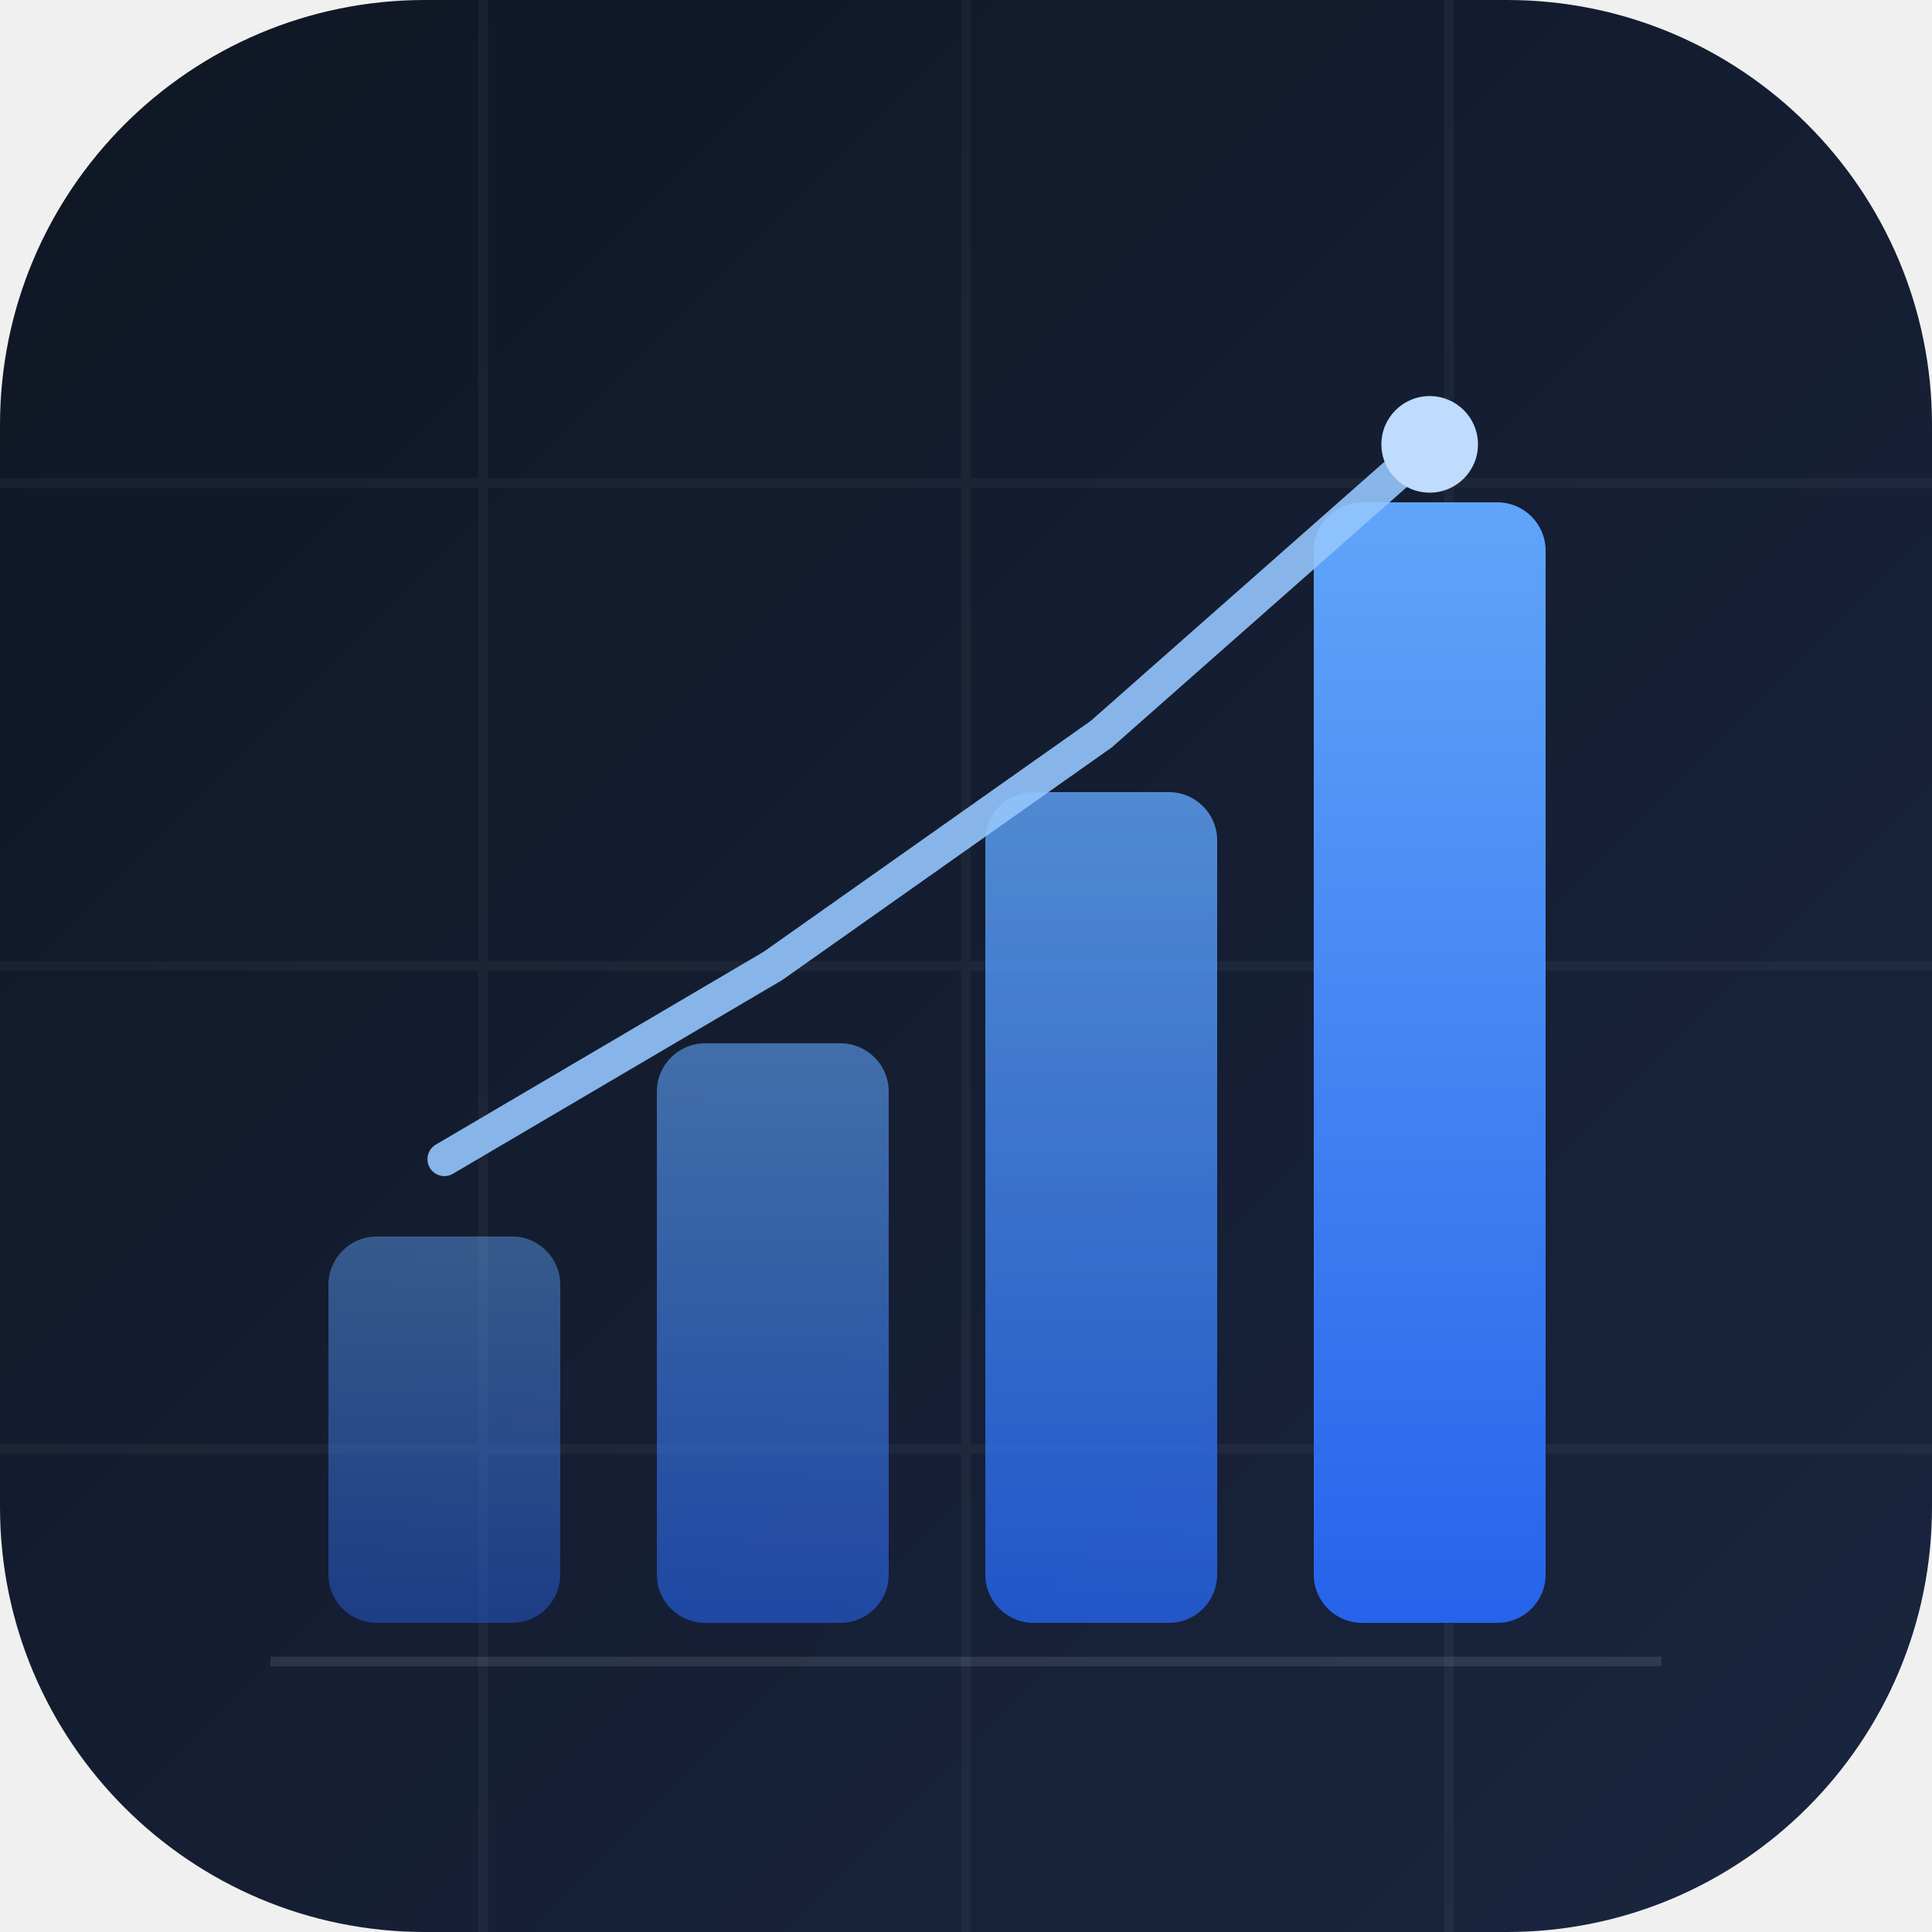
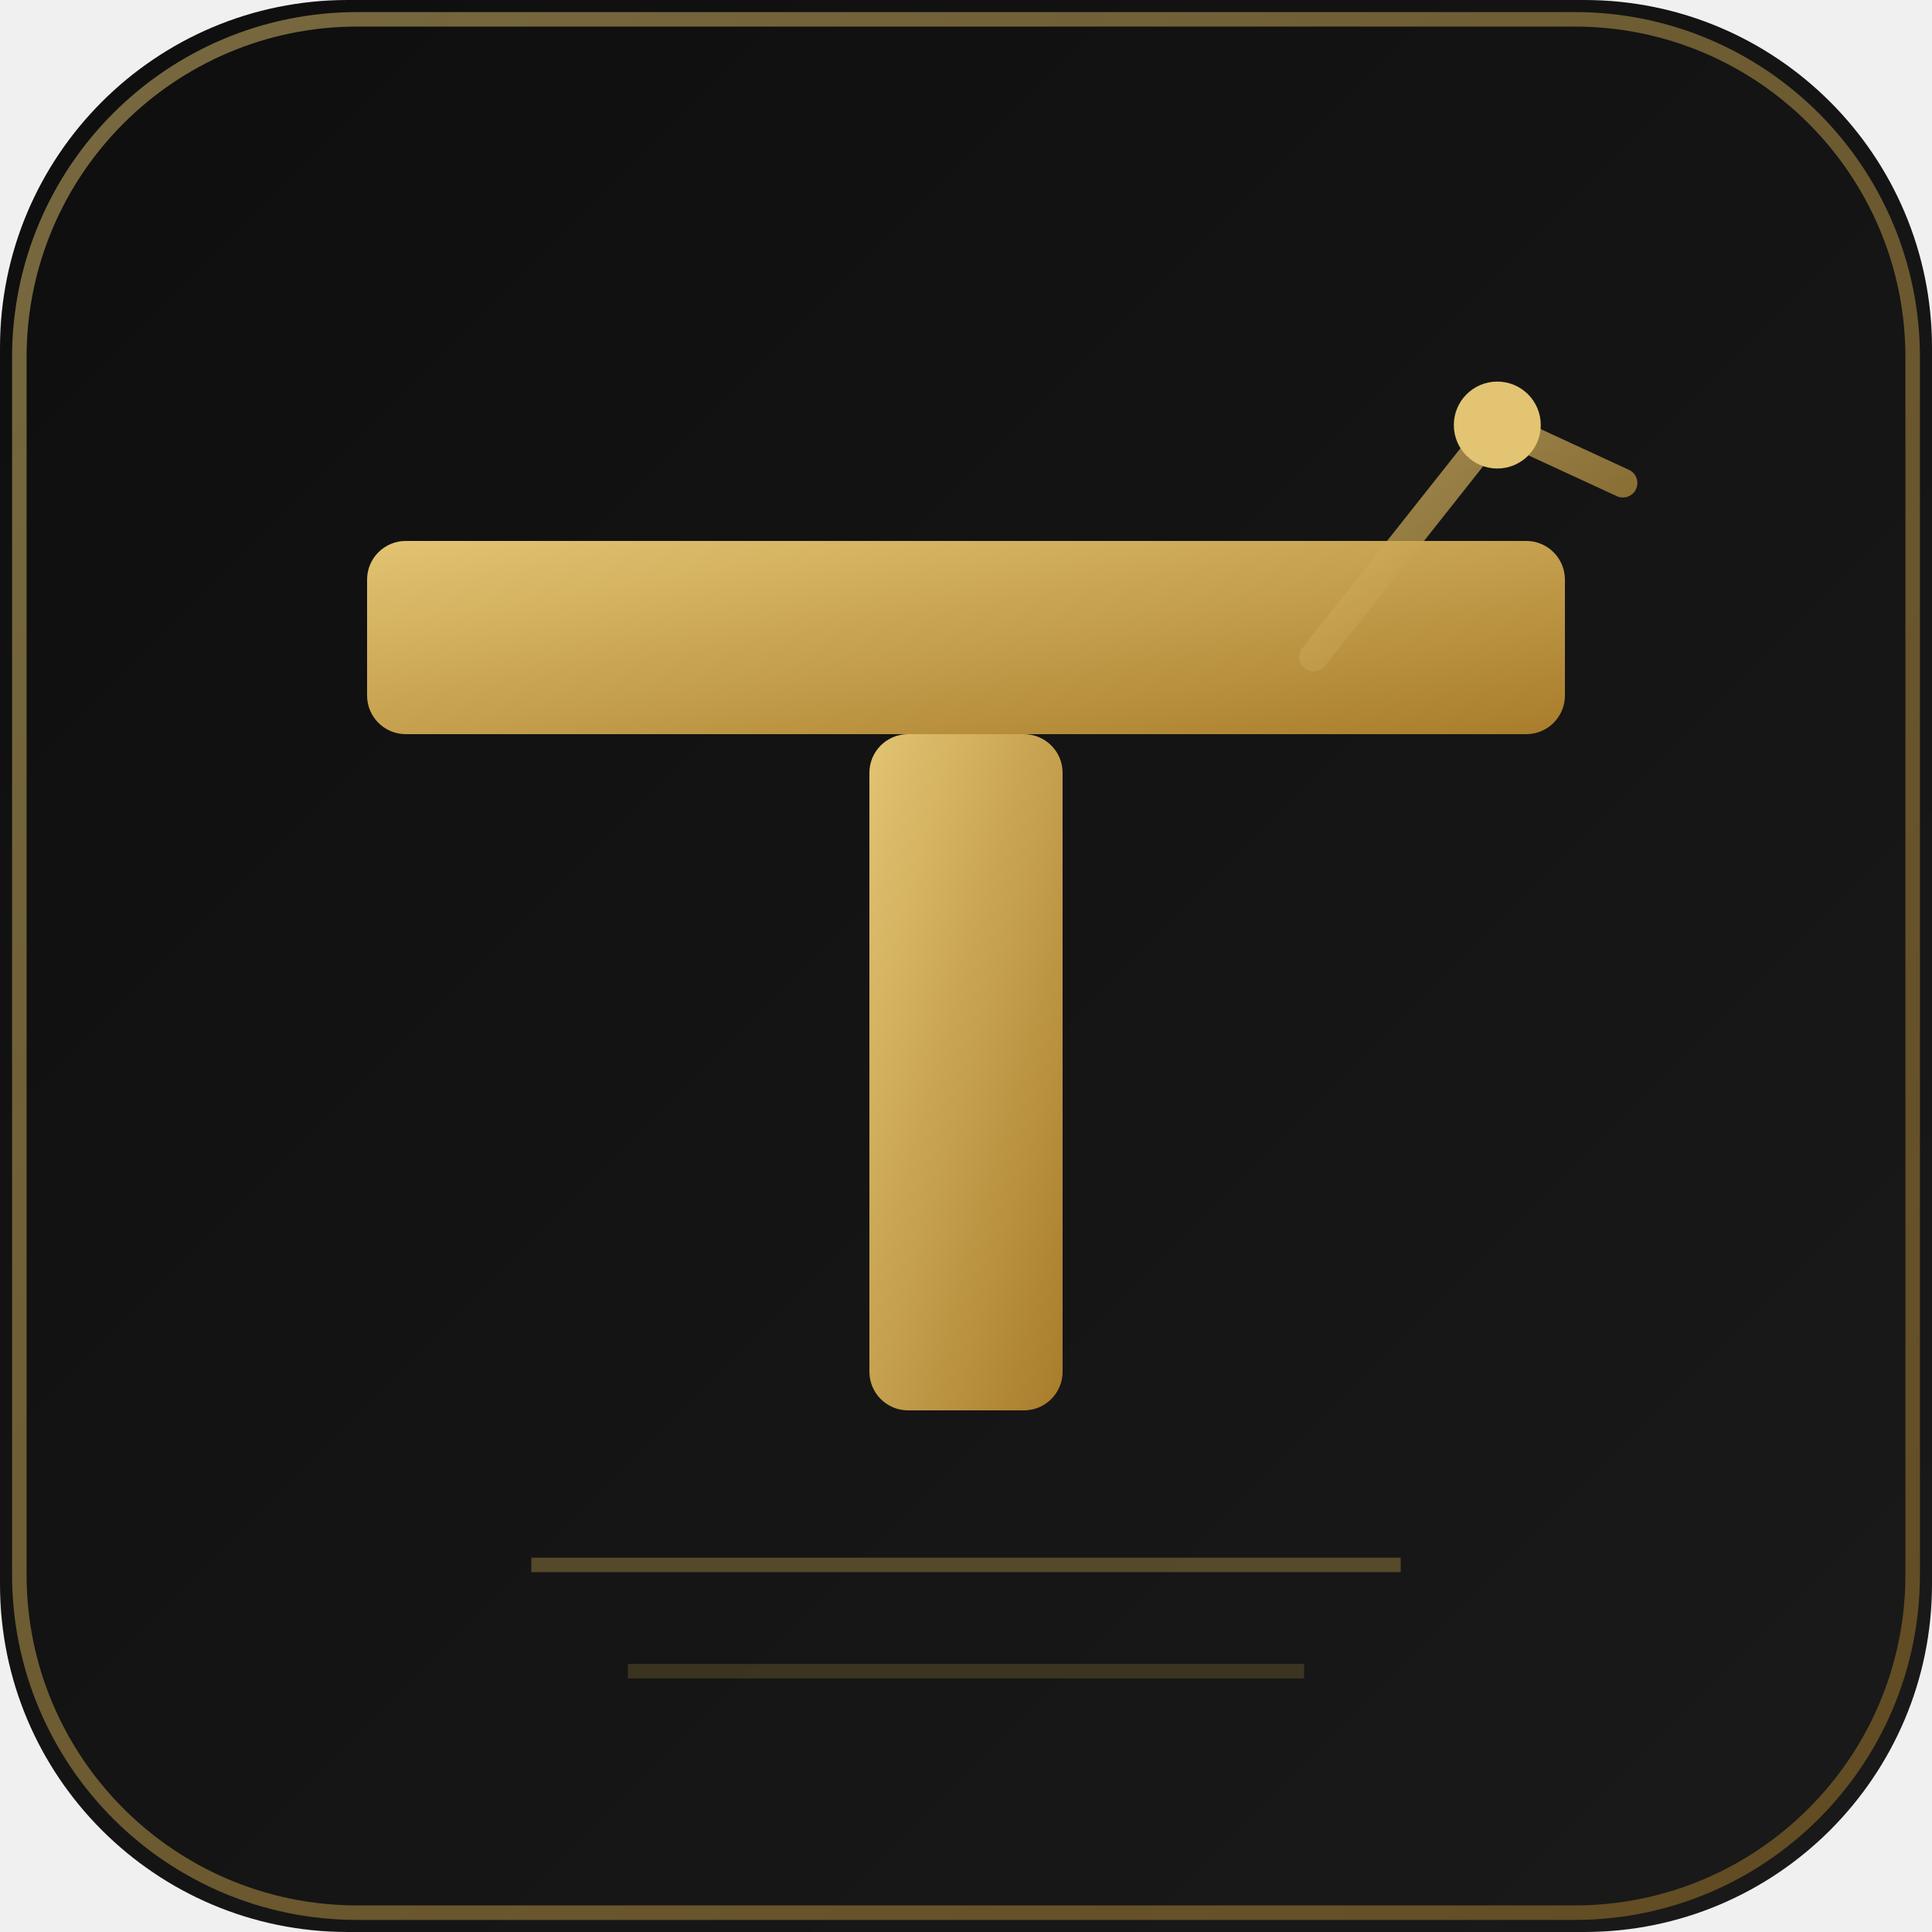
<svg xmlns="http://www.w3.org/2000/svg" viewBox="0 0 200 200">
  <defs>
-     <linearGradient id="bgG" x1="0" y1="0" x2="1" y2="1">
-       <stop offset="0%" stop-color="#0F1623" />
-       <stop offset="100%" stop-color="#1A2540" />
+     <linearGradient id="gold" x1="0" y1="0" x2="1" y2="1">
+       <stop offset="0%" stop-color="#E2C472" />
+       <stop offset="100%" stop-color="#A87C2A" />
    </linearGradient>
-     <linearGradient id="barG" x1="0" y1="1" x2="0" y2="0">
-       <stop offset="0%" stop-color="#2563EB" />
-       <stop offset="100%" stop-color="#60A5FA" />
+     <linearGradient id="bg" x1="0" y1="0" x2="1" y2="1">
+       <stop offset="0%" stop-color="#0E0E0E" />
+       <stop offset="100%" stop-color="#1A1A1A" />
    </linearGradient>
-     <clipPath id="roundClip">
-       <rect width="200" height="200" rx="44" ry="44" />
-     </clipPath>
  </defs>
-   <rect width="200" height="200" rx="44" ry="44" fill="url(#bgG)" />
-   <g clip-path="url(#roundClip)" opacity="0.04">
-     <line x1="0" y1="50" x2="200" y2="50" stroke="white" stroke-width="1" />
-     <line x1="0" y1="100" x2="200" y2="100" stroke="white" stroke-width="1" />
-     <line x1="0" y1="150" x2="200" y2="150" stroke="white" stroke-width="1" />
-     <line x1="50" y1="0" x2="50" y2="200" stroke="white" stroke-width="1" />
-     <line x1="100" y1="0" x2="100" y2="200" stroke="white" stroke-width="1" />
-     <line x1="150" y1="0" x2="150" y2="200" stroke="white" stroke-width="1" />
-   </g>
-   <g clip-path="url(#roundClip)">
-     <rect x="34" y="128" width="24" height="40" rx="5" fill="url(#barG)" opacity="0.45" />
-     <rect x="68" y="108" width="24" height="60" rx="5" fill="url(#barG)" opacity="0.60" />
-     <rect x="102" y="82" width="24" height="86" rx="5" fill="url(#barG)" opacity="0.80" />
-     <rect x="136" y="52" width="24" height="116" rx="5" fill="url(#barG)" />
-   </g>
-   <polyline points="46,120 80,100 114,76 148,46" fill="none" stroke="#93C5FD" stroke-width="3.5" stroke-linecap="round" stroke-linejoin="round" opacity="0.9" clip-path="url(#roundClip)" />
-   <circle cx="148" cy="46" r="5" fill="#BFDBFE" clip-path="url(#roundClip)" />
-   <line x1="28" y1="172" x2="172" y2="172" stroke="rgba(255,255,255,0.1)" stroke-width="1" clip-path="url(#roundClip)" />
+   <rect width="200" height="200" rx="36" fill="url(#bg)" />
+   <rect x="2" y="2" width="196" height="196" rx="35" fill="none" stroke="url(#gold)" stroke-width="1.5" opacity="0.5" />
+   <rect x="38" y="56" width="124" height="20" rx="4" fill="url(#gold)" />
+   <rect x="90" y="76" width="20" height="70" rx="4" fill="url(#gold)" />
+   <polyline points="136,68 155,44 168,50" fill="none" stroke="url(#gold)" stroke-width="3" stroke-linecap="round" stroke-linejoin="round" opacity="0.7" />
+   <circle cx="155" cy="44" r="4.5" fill="#E2C472" />
+   <line x1="55" y1="162" x2="145" y2="162" stroke="#C9A84C" stroke-width="1.5" opacity="0.35" />
+   <line x1="65" y1="173" x2="135" y2="173" stroke="#C9A84C" stroke-width="1.5" opacity="0.2" />
</svg>
